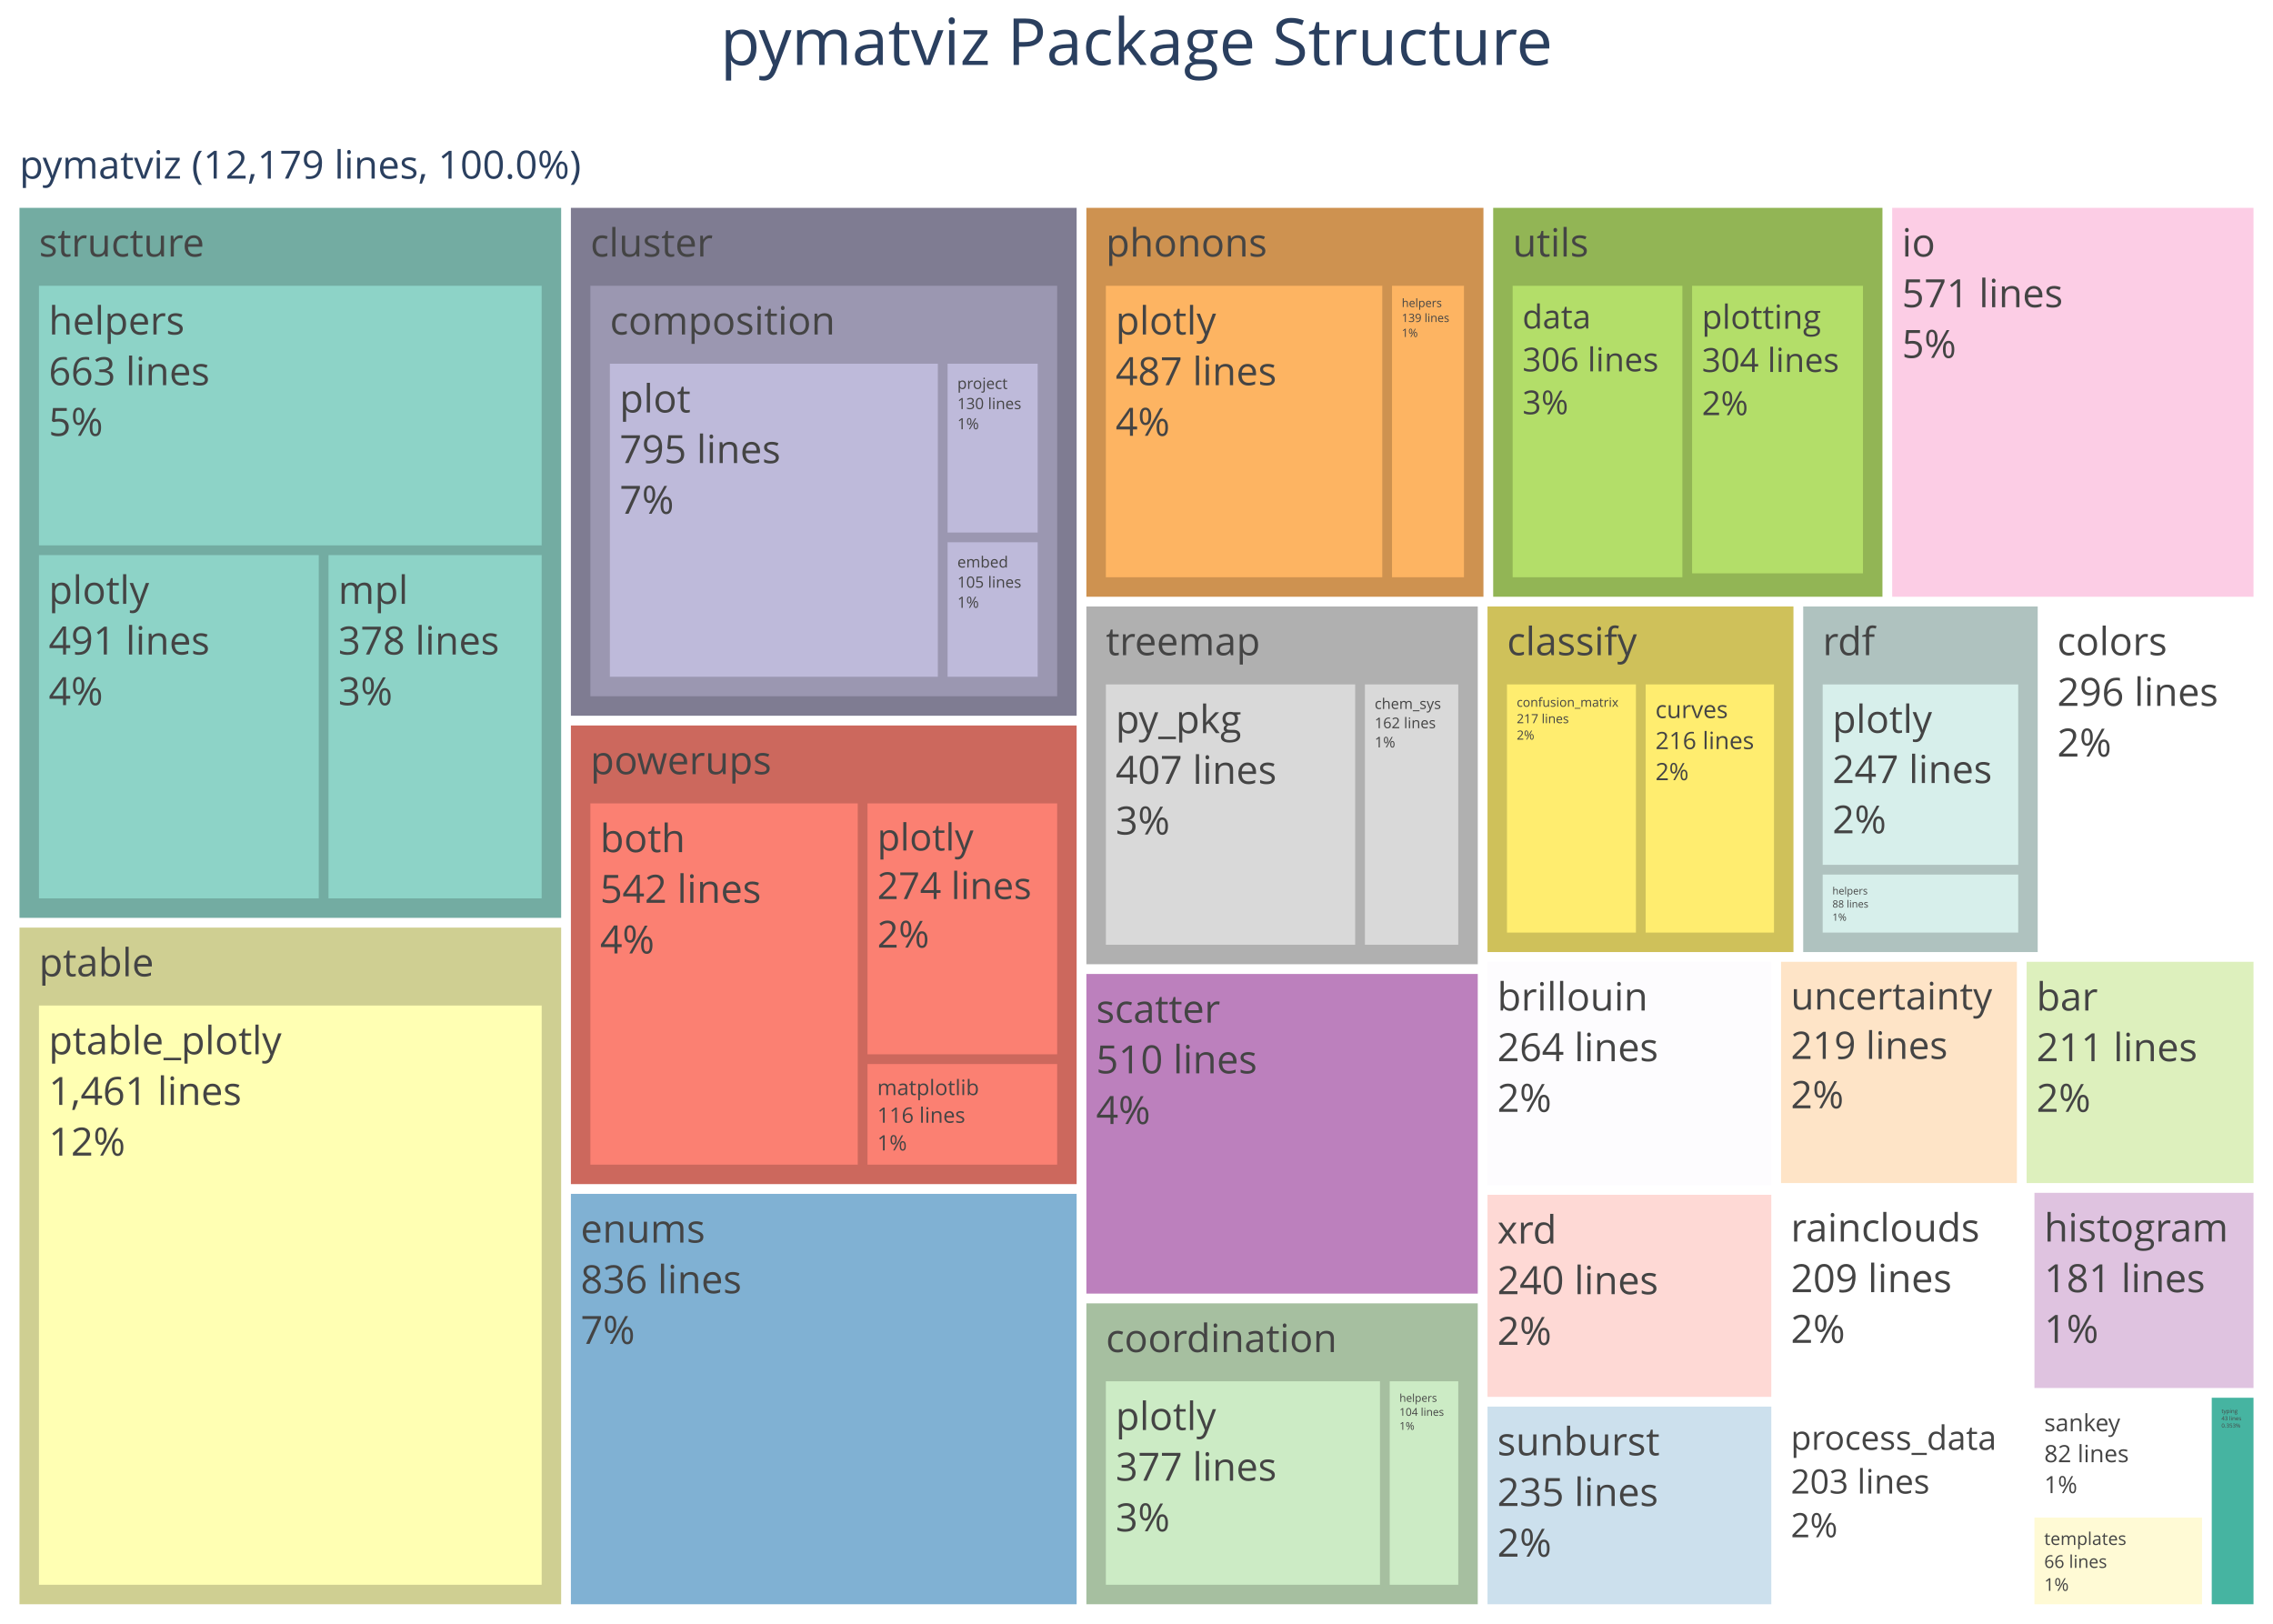
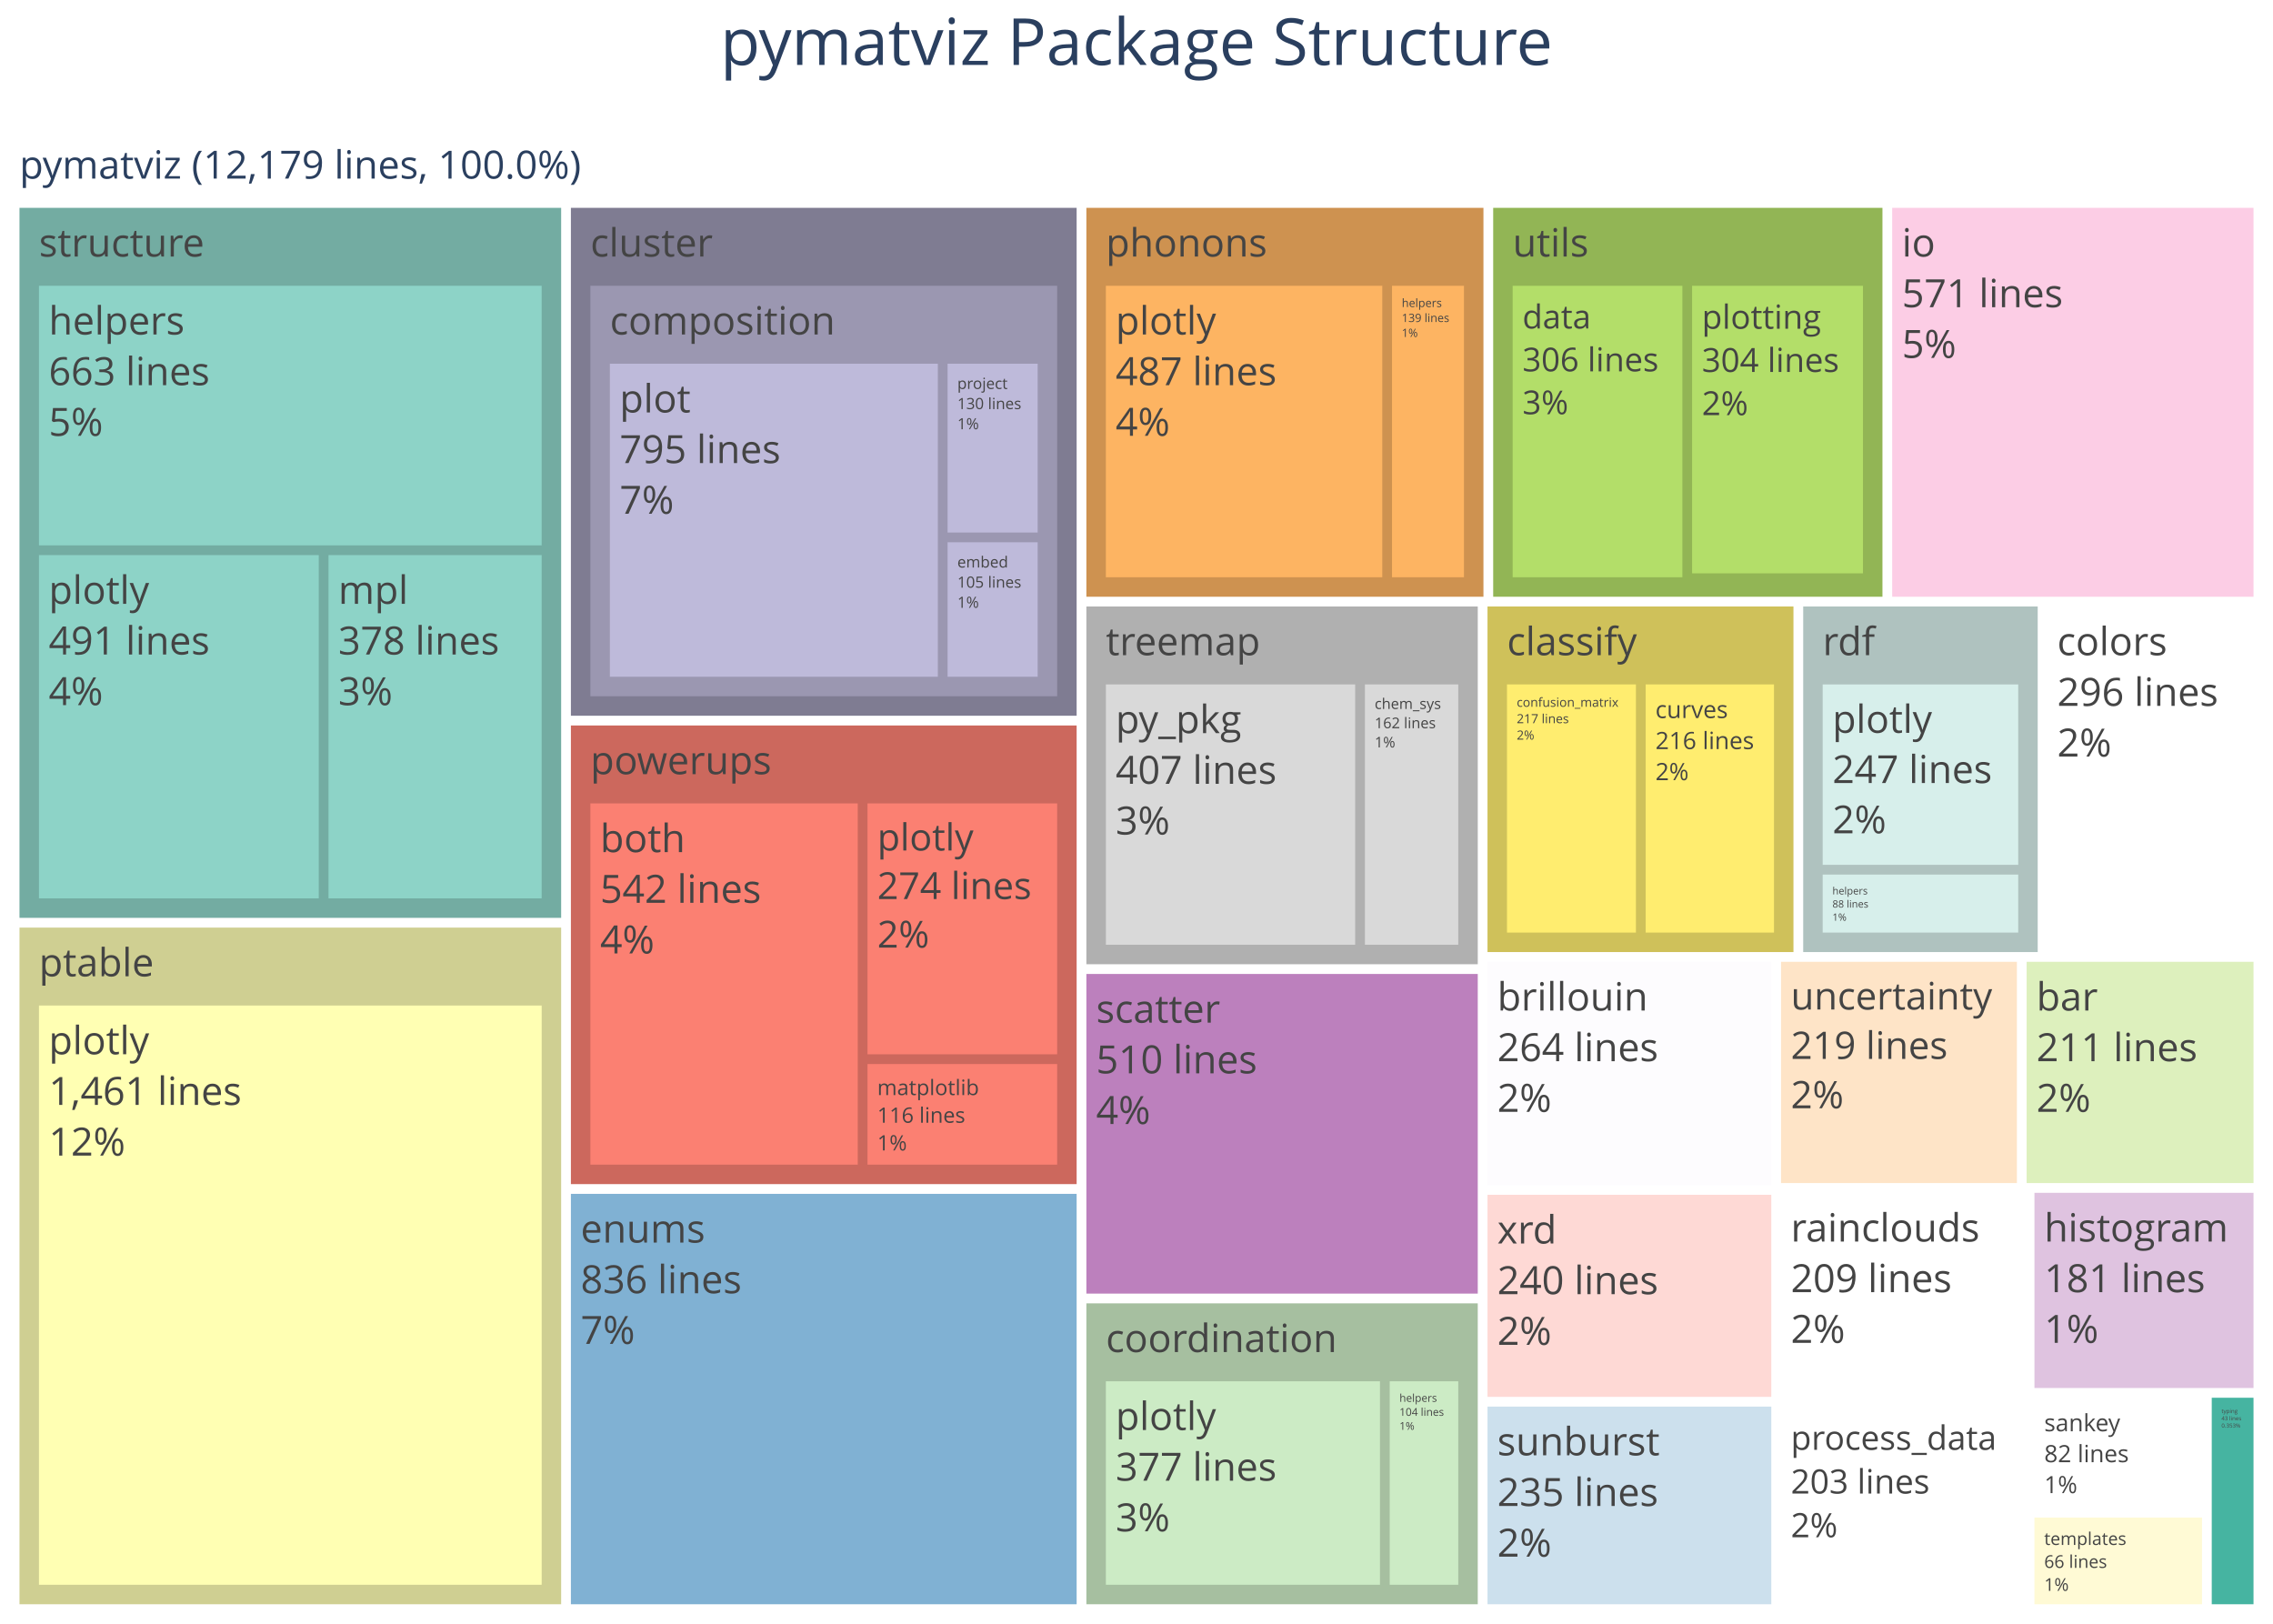
<svg xmlns="http://www.w3.org/2000/svg" xmlns:xlink="http://www.w3.org/1999/xlink" class="main-svg" width="700" height="500" style="" viewBox="0 0 700 500">
  <rect x="0" y="0" width="700" height="500" style="fill: rgb(0, 0, 0); fill-opacity: 0;" />
  <defs id="defs-2cc85f">
    <g class="clips" />
    <g class="gradients" />
    <g class="patterns" />
  </defs>
  <g class="bglayer" />
  <g class="layer-below">
    <g class="imagelayer" />
    <g class="shapelayer" />
  </g>
  <g class="cartesianlayer" />
  <g class="polarlayer" />
  <g class="smithlayer" />
  <g class="ternarylayer" />
  <g class="geolayer" />
  <g class="funnelarealayer" />
  <g class="pielayer" />
  <g class="iciclelayer" />
  <g class="treemaplayer">
    <g class="trace treemap" style="opacity: 1;">
      <g class="slice cursor-pointer">
        <path class="surface" d="M0,40L700,40L700,500L0,500Z" style="pointer-events: none; stroke-width: 0; fill: rgb(0, 0, 0); fill-opacity: 0; stroke: rgb(0, 0, 0); stroke-opacity: 0; opacity: 100;" />
        <g class="slicetext">
          <text data-notex="1" class="slicetext" text-anchor="start" x="0" y="0" style="font-family: 'Open Sans', verdana, arial, sans-serif; font-size: 12px; fill: rgb(42, 63, 95); fill-opacity: 1; white-space: pre;" transform="translate(6,55)">pymatviz (12,179 lines, 100.0%)</text>
        </g>
      </g>
      <g class="slice cursor-pointer">
        <path class="surface" d="M6,64L172.814,64L172.814,282.636L6,282.636Z" style="pointer-events: none; stroke-width: 1; fill: rgb(115, 172, 162); fill-opacity: 1; stroke: rgb(0, 0, 0); stroke-opacity: 0; opacity: 1;" />
        <g class="slicetext">
          <text data-notex="1" class="slicetext" text-anchor="start" x="0" y="0" style="font-family: 'Open Sans', verdana, arial, sans-serif; font-size: 12px; fill: rgb(68, 68, 68); fill-opacity: 1; white-space: pre;" transform="translate(12,79)">structure</text>
        </g>
      </g>
      <g class="slice cursor-pointer">
        <path class="surface" d="M6,285.636L172.814,285.636L172.814,494L6,494Z" style="pointer-events: none; stroke-width: 1; fill: rgb(207, 207, 146); fill-opacity: 1; stroke: rgb(0, 0, 0); stroke-opacity: 0; opacity: 1;" />
        <g class="slicetext">
          <text data-notex="1" class="slicetext" text-anchor="start" x="0" y="0" style="font-family: 'Open Sans', verdana, arial, sans-serif; font-size: 12px; fill: rgb(68, 68, 68); fill-opacity: 1; white-space: pre;" transform="translate(12,300.6358)">ptable</text>
        </g>
      </g>
      <g class="slice cursor-pointer">
        <path class="surface" d="M175.814,64L331.564,64L331.564,220.396L175.814,220.396Z" style="pointer-events: none; stroke-width: 1; fill: rgb(127, 124, 146); fill-opacity: 1; stroke: rgb(0, 0, 0); stroke-opacity: 0; opacity: 1;" />
        <g class="slicetext">
          <text data-notex="1" class="slicetext" text-anchor="start" x="0" y="0" style="font-family: 'Open Sans', verdana, arial, sans-serif; font-size: 12px; fill: rgb(68, 68, 68); fill-opacity: 1; white-space: pre;" transform="translate(181.8139,79)">cluster</text>
        </g>
      </g>
      <g class="slice cursor-pointer">
        <path class="surface" d="M175.814,223.396L331.564,223.396L331.564,364.626L175.814,364.626Z" style="pointer-events: none; stroke-width: 1; fill: rgb(204, 104, 93); fill-opacity: 1; stroke: rgb(0, 0, 0); stroke-opacity: 0; opacity: 1;" />
        <g class="slicetext">
          <text data-notex="1" class="slicetext" text-anchor="start" x="0" y="0" style="font-family: 'Open Sans', verdana, arial, sans-serif; font-size: 12px; fill: rgb(68, 68, 68); fill-opacity: 1; white-space: pre;" transform="translate(181.8139,238.396)">powerups</text>
        </g>
      </g>
      <g class="slice cursor-pointer">
        <path class="surface" d="M175.814,367.626L331.564,367.626L331.564,494L175.814,494Z" style="pointer-events: none; stroke-width: 1; fill: rgb(128, 177, 211); fill-opacity: 1; stroke: rgb(0, 0, 0); stroke-opacity: 0; opacity: 1;" />
        <g class="slicetext">
          <text data-notex="1" class="slicetext" text-anchor="start" x="0" y="0" style="font-family: 'Open Sans', verdana, arial, sans-serif; font-size: 12px; fill: rgb(68, 68, 68); fill-opacity: 1; white-space: pre; pointer-events: all;" transform="translate(178.8139,382.6262)">
            <tspan class="line" dy="0em" x="0" y="0">
              <a xlink:show="new" target="_blank" xlink:href="https://github.com/janosh/pymatviz/blob/main/pymatviz/enums.py" style="cursor:pointer">enums</a>
            </tspan>
            <tspan class="line" dy="1.3em" x="0" y="0">836 lines</tspan>
            <tspan class="line" dy="2.6em" x="0" y="0">7%</tspan>
          </text>
        </g>
      </g>
      <g class="slice cursor-pointer">
        <path class="surface" d="M334.564,64L456.846,64L456.846,183.756L334.564,183.756Z" style="pointer-events: none; stroke-width: 1; fill: rgb(206, 146, 80); fill-opacity: 1; stroke: rgb(0, 0, 0); stroke-opacity: 0; opacity: 1;" />
        <g class="slicetext">
          <text data-notex="1" class="slicetext" text-anchor="start" x="0" y="0" style="font-family: 'Open Sans', verdana, arial, sans-serif; font-size: 12px; fill: rgb(68, 68, 68); fill-opacity: 1; white-space: pre;" transform="translate(340.564,79)">phonons</text>
        </g>
      </g>
      <g class="slice cursor-pointer">
        <path class="surface" d="M459.846,64L579.726,64L579.726,183.756L459.846,183.756Z" style="pointer-events: none; stroke-width: 1; fill: rgb(146, 181, 85); fill-opacity: 1; stroke: rgb(0, 0, 0); stroke-opacity: 0; opacity: 1;" />
        <g class="slicetext">
          <text data-notex="1" class="slicetext" text-anchor="start" x="0" y="0" style="font-family: 'Open Sans', verdana, arial, sans-serif; font-size: 12px; fill: rgb(68, 68, 68); fill-opacity: 1; white-space: pre;" transform="translate(465.8456,79)">utils</text>
        </g>
      </g>
      <g class="slice cursor-pointer">
        <path class="surface" d="M582.726,64L694,64L694,183.756L582.726,183.756Z" style="pointer-events: none; stroke-width: 1; fill: rgb(252, 205, 229); fill-opacity: 1; stroke: rgb(0, 0, 0); stroke-opacity: 0; opacity: 1;" />
        <g class="slicetext">
          <text data-notex="1" class="slicetext" text-anchor="start" x="0" y="0" style="font-family: 'Open Sans', verdana, arial, sans-serif; font-size: 12px; fill: rgb(68, 68, 68); fill-opacity: 1; white-space: pre; pointer-events: all;" transform="translate(585.7256,79)">
            <tspan class="line" dy="0em" x="0" y="0">
              <a xlink:show="new" target="_blank" xlink:href="https://github.com/janosh/pymatviz/blob/main/pymatviz/io.py" style="cursor:pointer">io</a>
            </tspan>
            <tspan class="line" dy="1.3em" x="0" y="0">571 lines</tspan>
            <tspan class="line" dy="2.6em" x="0" y="0">5%</tspan>
          </text>
        </g>
      </g>
      <g class="slice cursor-pointer">
        <path class="surface" d="M334.564,186.756L455.095,186.756L455.095,296.915L334.564,296.915Z" style="pointer-events: none; stroke-width: 1; fill: rgb(176, 176, 176); fill-opacity: 1; stroke: rgb(0, 0, 0); stroke-opacity: 0; opacity: 1;" />
        <g class="slicetext">
          <text data-notex="1" class="slicetext" text-anchor="start" x="0" y="0" style="font-family: 'Open Sans', verdana, arial, sans-serif; font-size: 12px; fill: rgb(68, 68, 68); fill-opacity: 1; white-space: pre;" transform="translate(340.564,201.7556)">treemap</text>
        </g>
      </g>
      <g class="slice cursor-pointer">
        <path class="surface" d="M334.564,299.915L455.095,299.915L455.095,398.341L334.564,398.341Z" style="pointer-events: none; stroke-width: 1; fill: rgb(188, 128, 189); fill-opacity: 1; stroke: rgb(0, 0, 0); stroke-opacity: 0; opacity: 1;" />
        <g class="slicetext">
          <text data-notex="1" class="slicetext" text-anchor="start" x="0" y="0" style="font-family: 'Open Sans', verdana, arial, sans-serif; font-size: 12px; fill: rgb(68, 68, 68); fill-opacity: 1; white-space: pre; pointer-events: all;" transform="translate(337.564,314.9153)">
            <tspan class="line" dy="0em" x="0" y="0">
              <a xlink:show="new" target="_blank" xlink:href="https://github.com/janosh/pymatviz/blob/main/pymatviz/scatter.py" style="cursor:pointer">scatter</a>
            </tspan>
            <tspan class="line" dy="1.3em" x="0" y="0">510 lines</tspan>
            <tspan class="line" dy="2.6em" x="0" y="0">4%</tspan>
          </text>
        </g>
      </g>
      <g class="slice cursor-pointer">
        <path class="surface" d="M334.564,401.341L455.095,401.341L455.095,494L334.564,494Z" style="pointer-events: none; stroke-width: 1; fill: rgb(166, 191, 160); fill-opacity: 1; stroke: rgb(0, 0, 0); stroke-opacity: 0; opacity: 1;" />
        <g class="slicetext">
          <text data-notex="1" class="slicetext" text-anchor="start" x="0" y="0" style="font-family: 'Open Sans', verdana, arial, sans-serif; font-size: 12px; fill: rgb(68, 68, 68); fill-opacity: 1; white-space: pre;" transform="translate(340.564,416.3413)">coordination</text>
        </g>
      </g>
      <g class="slice cursor-pointer">
        <path class="surface" d="M458.095,186.756L552.318,186.756L552.318,293.169L458.095,293.169Z" style="pointer-events: none; stroke-width: 1; fill: rgb(207, 193, 90); fill-opacity: 1; stroke: rgb(0, 0, 0); stroke-opacity: 0; opacity: 1;" />
        <g class="slicetext">
          <text data-notex="1" class="slicetext" text-anchor="start" x="0" y="0" style="font-family: 'Open Sans', verdana, arial, sans-serif; font-size: 12px; fill: rgb(68, 68, 68); fill-opacity: 1; white-space: pre;" transform="translate(464.0947,201.7556)">classify</text>
        </g>
      </g>
      <g class="slice cursor-pointer">
        <path class="surface" d="M555.318,186.756L627.538,186.756L627.538,293.169L555.318,293.169Z" style="pointer-events: none; stroke-width: 1; fill: rgb(175, 194, 191); fill-opacity: 1; stroke: rgb(0, 0, 0); stroke-opacity: 0; opacity: 1;" />
        <g class="slicetext">
          <text data-notex="1" class="slicetext" text-anchor="start" x="0" y="0" style="font-family: 'Open Sans', verdana, arial, sans-serif; font-size: 12px; fill: rgb(68, 68, 68); fill-opacity: 1; white-space: pre;" transform="translate(561.3184,201.7556)">rdf</text>
        </g>
      </g>
      <g class="slice cursor-pointer">
        <path class="surface" d="M630.538,186.756L694,186.756L694,293.169L630.538,293.169Z" style="pointer-events: none; stroke-width: 1; fill: rgb(255, 255, 255); fill-opacity: 1; stroke: rgb(0, 0, 0); stroke-opacity: 0; opacity: 1;" />
        <g class="slicetext">
          <text data-notex="1" class="slicetext" text-anchor="start" x="0" y="0" style="font-family: 'Open Sans', verdana, arial, sans-serif; font-size: 12px; fill: rgb(68, 68, 68); fill-opacity: 1; white-space: pre; pointer-events: all;" transform="translate(633.5376,201.7556)">
            <tspan class="line" dy="0em" x="0" y="0">
              <a xlink:show="new" target="_blank" xlink:href="https://github.com/janosh/pymatviz/blob/main/pymatviz/colors.py" style="cursor:pointer">colors</a>
            </tspan>
            <tspan class="line" dy="1.3em" x="0" y="0">296 lines</tspan>
            <tspan class="line" dy="2.6em" x="0" y="0">2%</tspan>
          </text>
        </g>
      </g>
      <g class="slice cursor-pointer">
        <path class="surface" d="M458.095,296.169L545.495,296.169L545.495,364.914L458.095,364.914Z" style="pointer-events: none; stroke-width: 1; fill: rgb(253, 252, 254); fill-opacity: 1; stroke: rgb(0, 0, 0); stroke-opacity: 0; opacity: 1;" />
        <g class="slicetext">
          <text data-notex="1" class="slicetext" text-anchor="start" x="0" y="0" style="font-family: 'Open Sans', verdana, arial, sans-serif; font-size: 12px; fill: rgb(68, 68, 68); fill-opacity: 1; white-space: pre; pointer-events: all;" transform="translate(461.0947,311.169)">
            <tspan class="line" dy="0em" x="0" y="0">
              <a xlink:show="new" target="_blank" xlink:href="https://github.com/janosh/pymatviz/blob/main/pymatviz/brillouin.py" style="cursor:pointer">brillouin</a>
            </tspan>
            <tspan class="line" dy="1.3em" x="0" y="0">264 lines</tspan>
            <tspan class="line" dy="2.6em" x="0" y="0">2%</tspan>
          </text>
        </g>
      </g>
      <g class="slice cursor-pointer">
        <path class="surface" d="M458.095,367.914L545.495,367.914L545.495,430.136L458.095,430.136Z" style="pointer-events: none; stroke-width: 1; fill: rgb(254, 217, 213); fill-opacity: 1; stroke: rgb(0, 0, 0); stroke-opacity: 0; opacity: 1;" />
        <g class="slicetext">
          <text data-notex="1" class="slicetext" text-anchor="start" x="0" y="0" style="font-family: 'Open Sans', verdana, arial, sans-serif; font-size: 12px; fill: rgb(68, 68, 68); fill-opacity: 1; white-space: pre; pointer-events: all;" transform="translate(461.0947,382.9137)">
            <tspan class="line" dy="0em" x="0" y="0">
              <a xlink:show="new" target="_blank" xlink:href="https://github.com/janosh/pymatviz/blob/main/pymatviz/xrd.py" style="cursor:pointer">xrd</a>
            </tspan>
            <tspan class="line" dy="1.3em" x="0" y="0">240 lines</tspan>
            <tspan class="line" dy="2.6em" x="0" y="0">2%</tspan>
          </text>
        </g>
      </g>
      <g class="slice cursor-pointer">
        <path class="surface" d="M458.095,433.136L545.495,433.136L545.495,494L458.095,494Z" style="pointer-events: none; stroke-width: 1; fill: rgb(204, 224, 237); fill-opacity: 1; stroke: rgb(0, 0, 0); stroke-opacity: 0; opacity: 1;" />
        <g class="slicetext">
          <text data-notex="1" class="slicetext" text-anchor="start" x="0" y="0" style="font-family: 'Open Sans', verdana, arial, sans-serif; font-size: 12px; fill: rgb(68, 68, 68); fill-opacity: 1; white-space: pre; pointer-events: all;" transform="translate(461.0947,448.1363)">
            <tspan class="line" dy="0em" x="0" y="0">
              <a xlink:show="new" target="_blank" xlink:href="https://github.com/janosh/pymatviz/blob/main/pymatviz/sunburst.py" style="cursor:pointer">sunburst</a>
            </tspan>
            <tspan class="line" dy="1.3em" x="0" y="0">235 lines</tspan>
            <tspan class="line" dy="2.6em" x="0" y="0">2%</tspan>
          </text>
        </g>
      </g>
      <g class="slice cursor-pointer">
        <path class="surface" d="M548.495,296.169L621.129,296.169L621.129,364.304L548.495,364.304Z" style="pointer-events: none; stroke-width: 1; fill: rgb(254, 228, 199); fill-opacity: 1; stroke: rgb(0, 0, 0); stroke-opacity: 0; opacity: 1;" />
        <g class="slicetext">
          <text data-notex="1" class="slicetext" text-anchor="start" x="0" y="0" style="font-family: 'Open Sans', verdana, arial, sans-serif; font-size: 12px; fill: rgb(68, 68, 68); fill-opacity: 1; white-space: pre; pointer-events: all;" transform="translate(551.4946,310.8634)scale(0.9745394)">
            <tspan class="line" dy="0em" x="0" y="0">
              <a xlink:show="new" target="_blank" xlink:href="https://github.com/janosh/pymatviz/blob/main/pymatviz/uncertainty.py" style="cursor:pointer">uncertainty</a>
            </tspan>
            <tspan class="line" dy="1.3em" x="0" y="0">219 lines</tspan>
            <tspan class="line" dy="2.6em" x="0" y="0">2%</tspan>
          </text>
        </g>
      </g>
      <g class="slice cursor-pointer">
        <path class="surface" d="M624.129,296.169L694,296.169L694,364.304L624.129,364.304Z" style="pointer-events: none; stroke-width: 1; fill: rgb(221, 240, 189); fill-opacity: 1; stroke: rgb(0, 0, 0); stroke-opacity: 0; opacity: 1;" />
        <g class="slicetext">
          <text data-notex="1" class="slicetext" text-anchor="start" x="0" y="0" style="font-family: 'Open Sans', verdana, arial, sans-serif; font-size: 12px; fill: rgb(68, 68, 68); fill-opacity: 1; white-space: pre; pointer-events: all;" transform="translate(627.1288,311.169)">
            <tspan class="line" dy="0em" x="0" y="0">
              <a xlink:show="new" target="_blank" xlink:href="https://github.com/janosh/pymatviz/blob/main/pymatviz/bar.py" style="cursor:pointer">bar</a>
            </tspan>
            <tspan class="line" dy="1.3em" x="0" y="0">211 lines</tspan>
            <tspan class="line" dy="2.6em" x="0" y="0">2%</tspan>
          </text>
        </g>
      </g>
      <g class="slice cursor-pointer">
        <path class="surface" d="M548.495,367.304L623.536,367.304L623.536,430.096L548.495,430.096Z" style="pointer-events: none; stroke-width: 1; fill: rgb(255, 255, 255); fill-opacity: 1; stroke: rgb(0, 0, 0); stroke-opacity: 0; opacity: 1;" />
        <g class="slicetext">
          <text data-notex="1" class="slicetext" text-anchor="start" x="0" y="0" style="font-family: 'Open Sans', verdana, arial, sans-serif; font-size: 12px; fill: rgb(68, 68, 68); fill-opacity: 1; white-space: pre; pointer-events: all;" transform="translate(551.4946,382.3035)">
            <tspan class="line" dy="0em" x="0" y="0">
              <a xlink:show="new" target="_blank" xlink:href="https://github.com/janosh/pymatviz/blob/main/pymatviz/rainclouds.py" style="cursor:pointer">rainclouds</a>
            </tspan>
            <tspan class="line" dy="1.3em" x="0" y="0">209 lines</tspan>
            <tspan class="line" dy="2.6em" x="0" y="0">2%</tspan>
          </text>
        </g>
      </g>
      <g class="slice cursor-pointer">
        <path class="surface" d="M548.495,433.096L623.536,433.096L623.536,494L548.495,494Z" style="pointer-events: none; stroke-width: 1; fill: rgb(255, 255, 255); fill-opacity: 1; stroke: rgb(0, 0, 0); stroke-opacity: 0; opacity: 1;" />
        <g class="slicetext">
          <text data-notex="1" class="slicetext" text-anchor="start" x="0" y="0" style="font-family: 'Open Sans', verdana, arial, sans-serif; font-size: 12px; fill: rgb(68, 68, 68); fill-opacity: 1; white-space: pre; pointer-events: all;" transform="translate(551.4946,446.4462)scale(0.8625082)">
            <tspan class="line" dy="0em" x="0" y="0">
              <a xlink:show="new" target="_blank" xlink:href="https://github.com/janosh/pymatviz/blob/main/pymatviz/process_data.py" style="cursor:pointer">process_data</a>
            </tspan>
            <tspan class="line" dy="1.3em" x="0" y="0">203 lines</tspan>
            <tspan class="line" dy="2.6em" x="0" y="0">2%</tspan>
          </text>
        </g>
      </g>
      <g class="slice cursor-pointer">
        <path class="surface" d="M626.536,367.304L694,367.304L694,427.409L626.536,427.409Z" style="pointer-events: none; stroke-width: 1; fill: rgb(223, 195, 224); fill-opacity: 1; stroke: rgb(0, 0, 0); stroke-opacity: 0; opacity: 1;" />
        <g class="slicetext">
          <text data-notex="1" class="slicetext" text-anchor="start" x="0" y="0" style="font-family: 'Open Sans', verdana, arial, sans-serif; font-size: 12px; fill: rgb(68, 68, 68); fill-opacity: 1; white-space: pre; pointer-events: all;" transform="translate(629.5357,382.3035)">
            <tspan class="line" dy="0em" x="0" y="0">
              <a xlink:show="new" target="_blank" xlink:href="https://github.com/janosh/pymatviz/blob/main/pymatviz/histogram.py" style="cursor:pointer">histogram</a>
            </tspan>
            <tspan class="line" dy="1.3em" x="0" y="0">181 lines</tspan>
            <tspan class="line" dy="2.6em" x="0" y="0">1%</tspan>
          </text>
        </g>
      </g>
      <g class="slice cursor-pointer">
        <path class="surface" d="M626.536,430.409L678.136,430.409L678.136,464.304L626.536,464.304Z" style="pointer-events: none; stroke-width: 1; fill: rgb(255, 255, 255); fill-opacity: 1; stroke: rgb(0, 0, 0); stroke-opacity: 0; opacity: 1;" />
        <g class="slicetext">
          <text data-notex="1" class="slicetext" text-anchor="start" x="0" y="0" style="font-family: 'Open Sans', verdana, arial, sans-serif; font-size: 12px; fill: rgb(68, 68, 68); fill-opacity: 1; white-space: pre; pointer-events: all;" transform="translate(629.5357,440.7328)scale(0.6103582)">
            <tspan class="line" dy="0em" x="0" y="0">
              <a xlink:show="new" target="_blank" xlink:href="https://github.com/janosh/pymatviz/blob/main/pymatviz/sankey.py" style="cursor:pointer">sankey</a>
            </tspan>
            <tspan class="line" dy="1.3em" x="0" y="0">82 lines</tspan>
            <tspan class="line" dy="2.6em" x="0" y="0">1%</tspan>
          </text>
        </g>
      </g>
      <g class="slice cursor-pointer">
        <path class="surface" d="M626.536,467.304L678.136,467.304L678.136,494L626.536,494Z" style="pointer-events: none; stroke-width: 1; fill: rgb(255, 250, 213); fill-opacity: 1; stroke: rgb(0, 0, 0); stroke-opacity: 0; opacity: 1;" />
        <g class="slicetext">
          <text data-notex="1" class="slicetext" text-anchor="start" x="0" y="0" style="font-family: 'Open Sans', verdana, arial, sans-serif; font-size: 12px; fill: rgb(68, 68, 68); fill-opacity: 1; white-space: pre; pointer-events: all;" transform="translate(629.5357,475.7379)scale(0.4528399)">
            <tspan class="line" dy="0em" x="0" y="0">
              <a xlink:show="new" target="_blank" xlink:href="https://github.com/janosh/pymatviz/blob/main/pymatviz/templates.py" style="cursor:pointer">templates</a>
            </tspan>
            <tspan class="line" dy="1.3em" x="0" y="0">66 lines</tspan>
            <tspan class="line" dy="2.6em" x="0" y="0">1%</tspan>
          </text>
        </g>
      </g>
      <g class="slice cursor-pointer">
        <path class="surface" d="M681.136,430.409L694,430.409L694,494L681.136,494Z" style="pointer-events: none; stroke-width: 1; fill: rgb(70, 180, 161); fill-opacity: 1; stroke: rgb(0, 0, 0); stroke-opacity: 0; opacity: 1;" />
        <g class="slicetext">
          <text data-notex="1" class="slicetext" text-anchor="start" x="0" y="0" style="font-family: 'Open Sans', verdana, arial, sans-serif; font-size: 12px; fill: rgb(68, 68, 68); fill-opacity: 1; white-space: pre; pointer-events: all;" transform="translate(684.1363,435.1317)scale(0.1436012)">
            <tspan class="line" dy="0em" x="0" y="0">
              <a xlink:show="new" target="_blank" xlink:href="https://github.com/janosh/pymatviz/blob/main/pymatviz/typing.py" style="cursor:pointer">typing</a>
            </tspan>
            <tspan class="line" dy="1.3em" x="0" y="0">43 lines</tspan>
            <tspan class="line" dy="2.6em" x="0" y="0">0.353%</tspan>
          </text>
        </g>
      </g>
      <g class="slice cursor-pointer">
        <path class="surface" d="M12,88L166.814,88L166.814,167.934L12,167.934Z" style="pointer-events: none; stroke-width: 1; fill: rgb(141, 211, 199); fill-opacity: 1; stroke: rgb(0, 0, 0); stroke-opacity: 0; opacity: 1;" />
        <g class="slicetext">
          <text data-notex="1" class="slicetext" text-anchor="start" x="0" y="0" style="font-family: 'Open Sans', verdana, arial, sans-serif; font-size: 12px; fill: rgb(68, 68, 68); fill-opacity: 1; white-space: pre; pointer-events: all;" transform="translate(15,103)">
            <tspan class="line" dy="0em" x="0" y="0">
              <a xlink:show="new" target="_blank" xlink:href="https://github.com/janosh/pymatviz/blob/main/pymatviz/structure/helpers.py" style="cursor:pointer">helpers</a>
            </tspan>
            <tspan class="line" dy="1.3em" x="0" y="0">663 lines</tspan>
            <tspan class="line" dy="2.6em" x="0" y="0">5%</tspan>
          </text>
        </g>
      </g>
      <g class="slice cursor-pointer">
        <path class="surface" d="M12,170.934L98.168,170.934L98.168,276.636L12,276.636Z" style="pointer-events: none; stroke-width: 1; fill: rgb(141, 211, 199); fill-opacity: 1; stroke: rgb(0, 0, 0); stroke-opacity: 0; opacity: 1;" />
        <g class="slicetext">
          <text data-notex="1" class="slicetext" text-anchor="start" x="0" y="0" style="font-family: 'Open Sans', verdana, arial, sans-serif; font-size: 12px; fill: rgb(68, 68, 68); fill-opacity: 1; white-space: pre; pointer-events: all;" transform="translate(15,185.9338)">
            <tspan class="line" dy="0em" x="0" y="0">
              <a xlink:show="new" target="_blank" xlink:href="https://github.com/janosh/pymatviz/blob/main/pymatviz/structure/plotly.py" style="cursor:pointer">plotly</a>
            </tspan>
            <tspan class="line" dy="1.3em" x="0" y="0">491 lines</tspan>
            <tspan class="line" dy="2.6em" x="0" y="0">4%</tspan>
          </text>
        </g>
      </g>
      <g class="slice cursor-pointer">
        <path class="surface" d="M101.168,170.934L166.814,170.934L166.814,276.636L101.168,276.636Z" style="pointer-events: none; stroke-width: 1; fill: rgb(141, 211, 199); fill-opacity: 1; stroke: rgb(0, 0, 0); stroke-opacity: 0; opacity: 1;" />
        <g class="slicetext">
          <text data-notex="1" class="slicetext" text-anchor="start" x="0" y="0" style="font-family: 'Open Sans', verdana, arial, sans-serif; font-size: 12px; fill: rgb(68, 68, 68); fill-opacity: 1; white-space: pre; pointer-events: all;" transform="translate(104.1676,185.9338)">
            <tspan class="line" dy="0em" x="0" y="0">
              <a xlink:show="new" target="_blank" xlink:href="https://github.com/janosh/pymatviz/blob/main/pymatviz/structure/mpl.py" style="cursor:pointer">mpl</a>
            </tspan>
            <tspan class="line" dy="1.3em" x="0" y="0">378 lines</tspan>
            <tspan class="line" dy="2.6em" x="0" y="0">3%</tspan>
          </text>
        </g>
      </g>
      <g class="slice cursor-pointer">
        <path class="surface" d="M12,309.636L166.814,309.636L166.814,488L12,488Z" style="pointer-events: none; stroke-width: 1; fill: rgb(255, 255, 179); fill-opacity: 1; stroke: rgb(0, 0, 0); stroke-opacity: 0; opacity: 1;" />
        <g class="slicetext">
          <text data-notex="1" class="slicetext" text-anchor="start" x="0" y="0" style="font-family: 'Open Sans', verdana, arial, sans-serif; font-size: 12px; fill: rgb(68, 68, 68); fill-opacity: 1; white-space: pre; pointer-events: all;" transform="translate(15,324.6358)">
            <tspan class="line" dy="0em" x="0" y="0">
-               <a xlink:show="new" target="_blank" xlink:href="https://github.com/janosh/pymatviz/blob/main/pymatviz/ptable/ptable_plotly.py" style="cursor:pointer">ptable_plotly</a>
+               <a xlink:show="new" target="_blank" xlink:href="https://github.com/janosh/pymatviz/blob/main/pymatviz/ptable/plotly.py" style="cursor:pointer">plotly</a>
            </tspan>
            <tspan class="line" dy="1.3em" x="0" y="0">1,461 lines</tspan>
            <tspan class="line" dy="2.6em" x="0" y="0">12%</tspan>
          </text>
        </g>
      </g>
      <g class="slice cursor-pointer">
        <path class="surface" d="M181.814,88L325.564,88L325.564,214.396L181.814,214.396Z" style="pointer-events: none; stroke-width: 1; fill: rgb(155, 151, 177); fill-opacity: 1; stroke: rgb(0, 0, 0); stroke-opacity: 0; opacity: 1;" />
        <g class="slicetext">
          <text data-notex="1" class="slicetext" text-anchor="start" x="0" y="0" style="font-family: 'Open Sans', verdana, arial, sans-serif; font-size: 12px; fill: rgb(68, 68, 68); fill-opacity: 1; white-space: pre;" transform="translate(187.8139,103)">composition</text>
        </g>
      </g>
      <g class="slice cursor-pointer">
        <path class="surface" d="M181.814,247.396L264.156,247.396L264.156,358.626L181.814,358.626Z" style="pointer-events: none; stroke-width: 1; fill: rgb(251, 128, 114); fill-opacity: 1; stroke: rgb(0, 0, 0); stroke-opacity: 0; opacity: 1;" />
        <g class="slicetext">
          <text data-notex="1" class="slicetext" text-anchor="start" x="0" y="0" style="font-family: 'Open Sans', verdana, arial, sans-serif; font-size: 12px; fill: rgb(68, 68, 68); fill-opacity: 1; white-space: pre; pointer-events: all;" transform="translate(184.8139,262.396)">
            <tspan class="line" dy="0em" x="0" y="0">
              <a xlink:show="new" target="_blank" xlink:href="https://github.com/janosh/pymatviz/blob/main/pymatviz/powerups/both.py" style="cursor:pointer">both</a>
            </tspan>
            <tspan class="line" dy="1.3em" x="0" y="0">542 lines</tspan>
            <tspan class="line" dy="2.6em" x="0" y="0">4%</tspan>
          </text>
        </g>
      </g>
      <g class="slice cursor-pointer">
        <path class="surface" d="M267.156,247.396L325.564,247.396L325.564,324.65L267.156,324.65Z" style="pointer-events: none; stroke-width: 1; fill: rgb(251, 128, 114); fill-opacity: 1; stroke: rgb(0, 0, 0); stroke-opacity: 0; opacity: 1;" />
        <g class="slicetext">
          <text data-notex="1" class="slicetext" text-anchor="start" x="0" y="0" style="font-family: 'Open Sans', verdana, arial, sans-serif; font-size: 12px; fill: rgb(68, 68, 68); fill-opacity: 1; white-space: pre; pointer-events: all;" transform="translate(270.1557,261.8959)scale(0.9583236)">
            <tspan class="line" dy="0em" x="0" y="0">
              <a xlink:show="new" target="_blank" xlink:href="https://github.com/janosh/pymatviz/blob/main/pymatviz/powerups/plotly.py" style="cursor:pointer">plotly</a>
            </tspan>
            <tspan class="line" dy="1.3em" x="0" y="0">274 lines</tspan>
            <tspan class="line" dy="2.6em" x="0" y="0">2%</tspan>
          </text>
        </g>
      </g>
      <g class="slice cursor-pointer">
        <path class="surface" d="M267.156,327.65L325.564,327.65L325.564,358.626L267.156,358.626Z" style="pointer-events: none; stroke-width: 1; fill: rgb(251, 128, 114); fill-opacity: 1; stroke: rgb(0, 0, 0); stroke-opacity: 0; opacity: 1;" />
        <g class="slicetext">
          <text data-notex="1" class="slicetext" text-anchor="start" x="0" y="0" style="font-family: 'Open Sans', verdana, arial, sans-serif; font-size: 12px; fill: rgb(68, 68, 68); fill-opacity: 1; white-space: pre; pointer-events: all;" transform="translate(270.1557,337.2079)scale(0.5464867)">
            <tspan class="line" dy="0em" x="0" y="0">
              <a xlink:show="new" target="_blank" xlink:href="https://github.com/janosh/pymatviz/blob/main/pymatviz/powerups/matplotlib.py" style="cursor:pointer">matplotlib</a>
            </tspan>
            <tspan class="line" dy="1.3em" x="0" y="0">116 lines</tspan>
            <tspan class="line" dy="2.6em" x="0" y="0">1%</tspan>
          </text>
        </g>
      </g>
      <g class="slice cursor-pointer">
        <path class="surface" d="M340.564,88L425.692,88L425.692,177.756L340.564,177.756Z" style="pointer-events: none; stroke-width: 1; fill: rgb(253, 180, 98); fill-opacity: 1; stroke: rgb(0, 0, 0); stroke-opacity: 0; opacity: 1;" />
        <g class="slicetext">
          <text data-notex="1" class="slicetext" text-anchor="start" x="0" y="0" style="font-family: 'Open Sans', verdana, arial, sans-serif; font-size: 12px; fill: rgb(68, 68, 68); fill-opacity: 1; white-space: pre; pointer-events: all;" transform="translate(343.564,103)">
            <tspan class="line" dy="0em" x="0" y="0">
              <a xlink:show="new" target="_blank" xlink:href="https://github.com/janosh/pymatviz/blob/main/pymatviz/phonons/plotly.py" style="cursor:pointer">plotly</a>
            </tspan>
            <tspan class="line" dy="1.3em" x="0" y="0">487 lines</tspan>
            <tspan class="line" dy="2.6em" x="0" y="0">4%</tspan>
          </text>
        </g>
      </g>
      <g class="slice cursor-pointer">
        <path class="surface" d="M428.692,88L450.846,88L450.846,177.756L428.692,177.756Z" style="pointer-events: none; stroke-width: 1; fill: rgb(253, 180, 98); fill-opacity: 1; stroke: rgb(0, 0, 0); stroke-opacity: 0; opacity: 1;" />
        <g class="slicetext">
          <text data-notex="1" class="slicetext" text-anchor="start" x="0" y="0" style="font-family: 'Open Sans', verdana, arial, sans-serif; font-size: 12px; fill: rgb(68, 68, 68); fill-opacity: 1; white-space: pre; pointer-events: all;" transform="translate(431.692,94.54456)scale(0.2953797)">
            <tspan class="line" dy="0em" x="0" y="0">
              <a xlink:show="new" target="_blank" xlink:href="https://github.com/janosh/pymatviz/blob/main/pymatviz/phonons/helpers.py" style="cursor:pointer">helpers</a>
            </tspan>
            <tspan class="line" dy="1.3em" x="0" y="0">139 lines</tspan>
            <tspan class="line" dy="2.6em" x="0" y="0">1%</tspan>
          </text>
        </g>
      </g>
      <g class="slice cursor-pointer">
        <path class="surface" d="M465.846,88L518.105,88L518.105,177.756L465.846,177.756Z" style="pointer-events: none; stroke-width: 1; fill: rgb(179, 222, 105); fill-opacity: 1; stroke: rgb(0, 0, 0); stroke-opacity: 0; opacity: 1;" />
        <g class="slicetext">
          <text data-notex="1" class="slicetext" text-anchor="start" x="0" y="0" style="font-family: 'Open Sans', verdana, arial, sans-serif; font-size: 12px; fill: rgb(68, 68, 68); fill-opacity: 1; white-space: pre; pointer-events: all;" transform="translate(468.8456,101.1506)scale(0.8458865)">
            <tspan class="line" dy="0em" x="0" y="0">
              <a xlink:show="new" target="_blank" xlink:href="https://github.com/janosh/pymatviz/blob/main/pymatviz/utils/data.py" style="cursor:pointer">data</a>
            </tspan>
            <tspan class="line" dy="1.3em" x="0" y="0">306 lines</tspan>
            <tspan class="line" dy="2.6em" x="0" y="0">3%</tspan>
          </text>
        </g>
      </g>
      <g class="slice cursor-pointer">
        <path class="surface" d="M521.105,88L573.726,88L573.726,176.551L521.105,176.551Z" style="pointer-events: none; stroke-width: 1; fill: rgb(179, 222, 105); fill-opacity: 1; stroke: rgb(0, 0, 0); stroke-opacity: 0; opacity: 1;" />
        <g class="slicetext">
          <text data-notex="1" class="slicetext" text-anchor="start" x="0" y="0" style="font-family: 'Open Sans', verdana, arial, sans-serif; font-size: 12px; fill: rgb(68, 68, 68); fill-opacity: 1; white-space: pre; pointer-events: all;" transform="translate(524.105,101.2299)scale(0.8524908)">
            <tspan class="line" dy="0em" x="0" y="0">
              <a xlink:show="new" target="_blank" xlink:href="https://github.com/janosh/pymatviz/blob/main/pymatviz/utils/plotting.py" style="cursor:pointer">plotting</a>
            </tspan>
            <tspan class="line" dy="1.3em" x="0" y="0">304 lines</tspan>
            <tspan class="line" dy="2.6em" x="0" y="0">2%</tspan>
          </text>
        </g>
      </g>
      <g class="slice cursor-pointer">
        <path class="surface" d="" style="pointer-events: none; stroke-width: 1; fill: rgb(179, 222, 105); fill-opacity: 1; stroke: rgb(0, 0, 0); stroke-opacity: 0; opacity: 1;" />
        <g class="slicetext">
          <text data-notex="1" class="slicetext" text-anchor="start" x="0" y="0" style="font-family: 'Open Sans', verdana, arial, sans-serif; font-size: 12px; fill: rgb(68, 68, 68); fill-opacity: 1; white-space: pre;" transform="translate(524.105,178.6533)scale(0)"> </text>
        </g>
      </g>
      <g class="slice cursor-pointer">
        <path class="surface" d="M340.564,210.756L417.341,210.756L417.341,290.915L340.564,290.915Z" style="pointer-events: none; stroke-width: 1; fill: rgb(217, 217, 217); fill-opacity: 1; stroke: rgb(0, 0, 0); stroke-opacity: 0; opacity: 1;" />
        <g class="slicetext">
          <text data-notex="1" class="slicetext" text-anchor="start" x="0" y="0" style="font-family: 'Open Sans', verdana, arial, sans-serif; font-size: 12px; fill: rgb(68, 68, 68); fill-opacity: 1; white-space: pre; pointer-events: all;" transform="translate(343.564,225.7556)">
            <tspan class="line" dy="0em" x="0" y="0">
              <a xlink:show="new" target="_blank" xlink:href="https://github.com/janosh/pymatviz/blob/main/pymatviz/treemap/py_pkg.py" style="cursor:pointer">py_pkg</a>
            </tspan>
            <tspan class="line" dy="1.3em" x="0" y="0">407 lines</tspan>
            <tspan class="line" dy="2.6em" x="0" y="0">3%</tspan>
          </text>
        </g>
      </g>
      <g class="slice cursor-pointer">
        <path class="surface" d="M420.341,210.756L449.095,210.756L449.095,290.915L420.341,290.915Z" style="pointer-events: none; stroke-width: 1; fill: rgb(217, 217, 217); fill-opacity: 1; stroke: rgb(0, 0, 0); stroke-opacity: 0; opacity: 1;" />
        <g class="slicetext">
          <text data-notex="1" class="slicetext" text-anchor="start" x="0" y="0" style="font-family: 'Open Sans', verdana, arial, sans-serif; font-size: 12px; fill: rgb(68, 68, 68); fill-opacity: 1; white-space: pre; pointer-events: all;" transform="translate(423.3408,218.3135)scale(0.3798254)">
            <tspan class="line" dy="0em" x="0" y="0">
              <a xlink:show="new" target="_blank" xlink:href="https://github.com/janosh/pymatviz/blob/main/pymatviz/treemap/chem_sys.py" style="cursor:pointer">chem_sys</a>
            </tspan>
            <tspan class="line" dy="1.3em" x="0" y="0">162 lines</tspan>
            <tspan class="line" dy="2.6em" x="0" y="0">1%</tspan>
          </text>
        </g>
      </g>
      <g class="slice cursor-pointer">
        <path class="surface" d="M340.564,425.341L424.98,425.341L424.98,488L340.564,488Z" style="pointer-events: none; stroke-width: 1; fill: rgb(204, 235, 197); fill-opacity: 1; stroke: rgb(0, 0, 0); stroke-opacity: 0; opacity: 1;" />
        <g class="slicetext">
          <text data-notex="1" class="slicetext" text-anchor="start" x="0" y="0" style="font-family: 'Open Sans', verdana, arial, sans-serif; font-size: 12px; fill: rgb(68, 68, 68); fill-opacity: 1; white-space: pre; pointer-events: all;" transform="translate(343.564,440.3413)">
            <tspan class="line" dy="0em" x="0" y="0">
              <a xlink:show="new" target="_blank" xlink:href="https://github.com/janosh/pymatviz/blob/main/pymatviz/coordination/plotly.py" style="cursor:pointer">plotly</a>
            </tspan>
            <tspan class="line" dy="1.3em" x="0" y="0">377 lines</tspan>
            <tspan class="line" dy="2.6em" x="0" y="0">3%</tspan>
          </text>
        </g>
      </g>
      <g class="slice cursor-pointer">
        <path class="surface" d="M427.98,425.341L449.095,425.341L449.095,488L427.98,488Z" style="pointer-events: none; stroke-width: 1; fill: rgb(204, 235, 197); fill-opacity: 1; stroke: rgb(0, 0, 0); stroke-opacity: 0; opacity: 1;" />
        <g class="slicetext">
          <text data-notex="1" class="slicetext" text-anchor="start" x="0" y="0" style="font-family: 'Open Sans', verdana, arial, sans-serif; font-size: 12px; fill: rgb(68, 68, 68); fill-opacity: 1; white-space: pre; pointer-events: all;" transform="translate(430.98,431.6579)scale(0.276384)">
            <tspan class="line" dy="0em" x="0" y="0">
              <a xlink:show="new" target="_blank" xlink:href="https://github.com/janosh/pymatviz/blob/main/pymatviz/coordination/helpers.py" style="cursor:pointer">helpers</a>
            </tspan>
            <tspan class="line" dy="1.3em" x="0" y="0">104 lines</tspan>
            <tspan class="line" dy="2.6em" x="0" y="0">1%</tspan>
          </text>
        </g>
      </g>
      <g class="slice cursor-pointer">
        <path class="surface" d="M464.095,210.756L503.805,210.756L503.805,287.169L464.095,287.169Z" style="pointer-events: none; stroke-width: 1; fill: rgb(255, 237, 111); fill-opacity: 1; stroke: rgb(0, 0, 0); stroke-opacity: 0; opacity: 1;" />
        <g class="slicetext">
          <text data-notex="1" class="slicetext" text-anchor="start" x="0" y="0" style="font-family: 'Open Sans', verdana, arial, sans-serif; font-size: 12px; fill: rgb(68, 68, 68); fill-opacity: 1; white-space: pre; pointer-events: all;" transform="translate(467.0947,217.6406)scale(0.3237478)">
            <tspan class="line" dy="0em" x="0" y="0">
              <a xlink:show="new" target="_blank" xlink:href="https://github.com/janosh/pymatviz/blob/main/pymatviz/classify/confusion_matrix.py" style="cursor:pointer">confusion_matrix</a>
            </tspan>
            <tspan class="line" dy="1.3em" x="0" y="0">217 lines</tspan>
            <tspan class="line" dy="2.6em" x="0" y="0">2%</tspan>
          </text>
        </g>
      </g>
      <g class="slice cursor-pointer">
        <path class="surface" d="M506.805,210.756L546.318,210.756L546.318,287.169L506.805,287.169Z" style="pointer-events: none; stroke-width: 1; fill: rgb(255, 237, 111); fill-opacity: 1; stroke: rgb(0, 0, 0); stroke-opacity: 0; opacity: 1;" />
        <g class="slicetext">
          <text data-notex="1" class="slicetext" text-anchor="start" x="0" y="0" style="font-family: 'Open Sans', verdana, arial, sans-serif; font-size: 12px; fill: rgb(68, 68, 68); fill-opacity: 1; white-space: pre; pointer-events: all;" transform="translate(509.805,221.1094)scale(0.6128169)">
            <tspan class="line" dy="0em" x="0" y="0">
              <a xlink:show="new" target="_blank" xlink:href="https://github.com/janosh/pymatviz/blob/main/pymatviz/classify/curves.py" style="cursor:pointer">curves</a>
            </tspan>
            <tspan class="line" dy="1.3em" x="0" y="0">216 lines</tspan>
            <tspan class="line" dy="2.6em" x="0" y="0">2%</tspan>
          </text>
        </g>
      </g>
      <g class="slice cursor-pointer">
        <path class="surface" d="M561.318,210.756L621.538,210.756L621.538,266.308L561.318,266.308Z" style="pointer-events: none; stroke-width: 1; fill: rgb(215, 239, 235); fill-opacity: 1; stroke: rgb(0, 0, 0); stroke-opacity: 0; opacity: 1;" />
        <g class="slicetext">
          <text data-notex="1" class="slicetext" text-anchor="start" x="0" y="0" style="font-family: 'Open Sans', verdana, arial, sans-serif; font-size: 12px; fill: rgb(68, 68, 68); fill-opacity: 1; white-space: pre; pointer-events: all;" transform="translate(564.3184,225.6529)scale(0.9914374)">
            <tspan class="line" dy="0em" x="0" y="0">
              <a xlink:show="new" target="_blank" xlink:href="https://github.com/janosh/pymatviz/blob/main/pymatviz/rdf/plotly.py" style="cursor:pointer">plotly</a>
            </tspan>
            <tspan class="line" dy="1.3em" x="0" y="0">247 lines</tspan>
            <tspan class="line" dy="2.6em" x="0" y="0">2%</tspan>
          </text>
        </g>
      </g>
      <g class="slice cursor-pointer">
        <path class="surface" d="M561.318,269.308L621.538,269.308L621.538,287.169L561.318,287.169Z" style="pointer-events: none; stroke-width: 1; fill: rgb(215, 239, 235); fill-opacity: 1; stroke: rgb(0, 0, 0); stroke-opacity: 0; opacity: 1;" />
        <g class="slicetext">
          <text data-notex="1" class="slicetext" text-anchor="start" x="0" y="0" style="font-family: 'Open Sans', verdana, arial, sans-serif; font-size: 12px; fill: rgb(68, 68, 68); fill-opacity: 1; white-space: pre; pointer-events: all;" transform="translate(564.3184,275.4224)scale(0.2595187)">
            <tspan class="line" dy="0em" x="0" y="0">
              <a xlink:show="new" target="_blank" xlink:href="https://github.com/janosh/pymatviz/blob/main/pymatviz/rdf/helpers.py" style="cursor:pointer">helpers</a>
            </tspan>
            <tspan class="line" dy="1.3em" x="0" y="0">88 lines</tspan>
            <tspan class="line" dy="2.6em" x="0" y="0">1%</tspan>
          </text>
        </g>
      </g>
      <g class="slice cursor-pointer">
        <path class="surface" d="M187.814,112L288.82,112L288.82,208.396L187.814,208.396Z" style="pointer-events: none; stroke-width: 1; fill: rgb(190, 186, 218); fill-opacity: 1; stroke: rgb(0, 0, 0); stroke-opacity: 0; opacity: 1;" />
        <g class="slicetext">
          <text data-notex="1" class="slicetext" text-anchor="start" x="0" y="0" style="font-family: 'Open Sans', verdana, arial, sans-serif; font-size: 12px; fill: rgb(68, 68, 68); fill-opacity: 1; white-space: pre; pointer-events: all;" transform="translate(190.8139,127)">
            <tspan class="line" dy="0em" x="0" y="0">
              <a xlink:show="new" target="_blank" xlink:href="https://github.com/janosh/pymatviz/blob/main/pymatviz/cluster/composition/plot.py" style="cursor:pointer">plot</a>
            </tspan>
            <tspan class="line" dy="1.3em" x="0" y="0">795 lines</tspan>
            <tspan class="line" dy="2.6em" x="0" y="0">7%</tspan>
          </text>
        </g>
      </g>
      <g class="slice cursor-pointer">
        <path class="surface" d="M291.82,112L319.564,112L319.564,163.985L291.82,163.985Z" style="pointer-events: none; stroke-width: 1; fill: rgb(190, 186, 218); fill-opacity: 1; stroke: rgb(0, 0, 0); stroke-opacity: 0; opacity: 1;" />
        <g class="slicetext">
          <text data-notex="1" class="slicetext" text-anchor="start" x="0" y="0" style="font-family: 'Open Sans', verdana, arial, sans-serif; font-size: 12px; fill: rgb(68, 68, 68); fill-opacity: 1; white-space: pre; pointer-events: all;" transform="translate(294.82,119.7712)scale(0.3976039)">
            <tspan class="line" dy="0em" x="0" y="0">
              <a xlink:show="new" target="_blank" xlink:href="https://github.com/janosh/pymatviz/blob/main/pymatviz/cluster/composition/project.py" style="cursor:pointer">project</a>
            </tspan>
            <tspan class="line" dy="1.3em" x="0" y="0">130 lines</tspan>
            <tspan class="line" dy="2.6em" x="0" y="0">1%</tspan>
          </text>
        </g>
      </g>
      <g class="slice cursor-pointer">
        <path class="surface" d="M291.82,166.985L319.564,166.985L319.564,208.396L291.82,208.396Z" style="pointer-events: none; stroke-width: 1; fill: rgb(190, 186, 218); fill-opacity: 1; stroke: rgb(0, 0, 0); stroke-opacity: 0; opacity: 1;" />
        <g class="slicetext">
          <text data-notex="1" class="slicetext" text-anchor="start" x="0" y="0" style="font-family: 'Open Sans', verdana, arial, sans-serif; font-size: 12px; fill: rgb(68, 68, 68); fill-opacity: 1; white-space: pre; pointer-events: all;" transform="translate(294.82,174.7563)scale(0.3976039)">
            <tspan class="line" dy="0em" x="0" y="0">
              <a xlink:show="new" target="_blank" xlink:href="https://github.com/janosh/pymatviz/blob/main/pymatviz/cluster/composition/embed.py" style="cursor:pointer">embed</a>
            </tspan>
            <tspan class="line" dy="1.3em" x="0" y="0">105 lines</tspan>
            <tspan class="line" dy="2.6em" x="0" y="0">1%</tspan>
          </text>
        </g>
      </g>
    </g>
  </g>
  <g class="sunburstlayer" />
  <g class="glimages" />
  <defs id="topdefs-2cc85f">
    <g class="clips" />
  </defs>
  <g class="layer-above">
    <g class="imagelayer" />
    <g class="shapelayer" />
  </g>
  <g class="infolayer">
    <g class="g-gtitle">
      <text class="gtitle" x="350" y="20" text-anchor="middle" dy="0em" style="opacity: 1; font-family: 'Open Sans', verdana, arial, sans-serif; font-size: 20px; fill: rgb(42, 63, 95); fill-opacity: 1; white-space: pre;">pymatviz Package Structure</text>
    </g>
  </g>
</svg>
